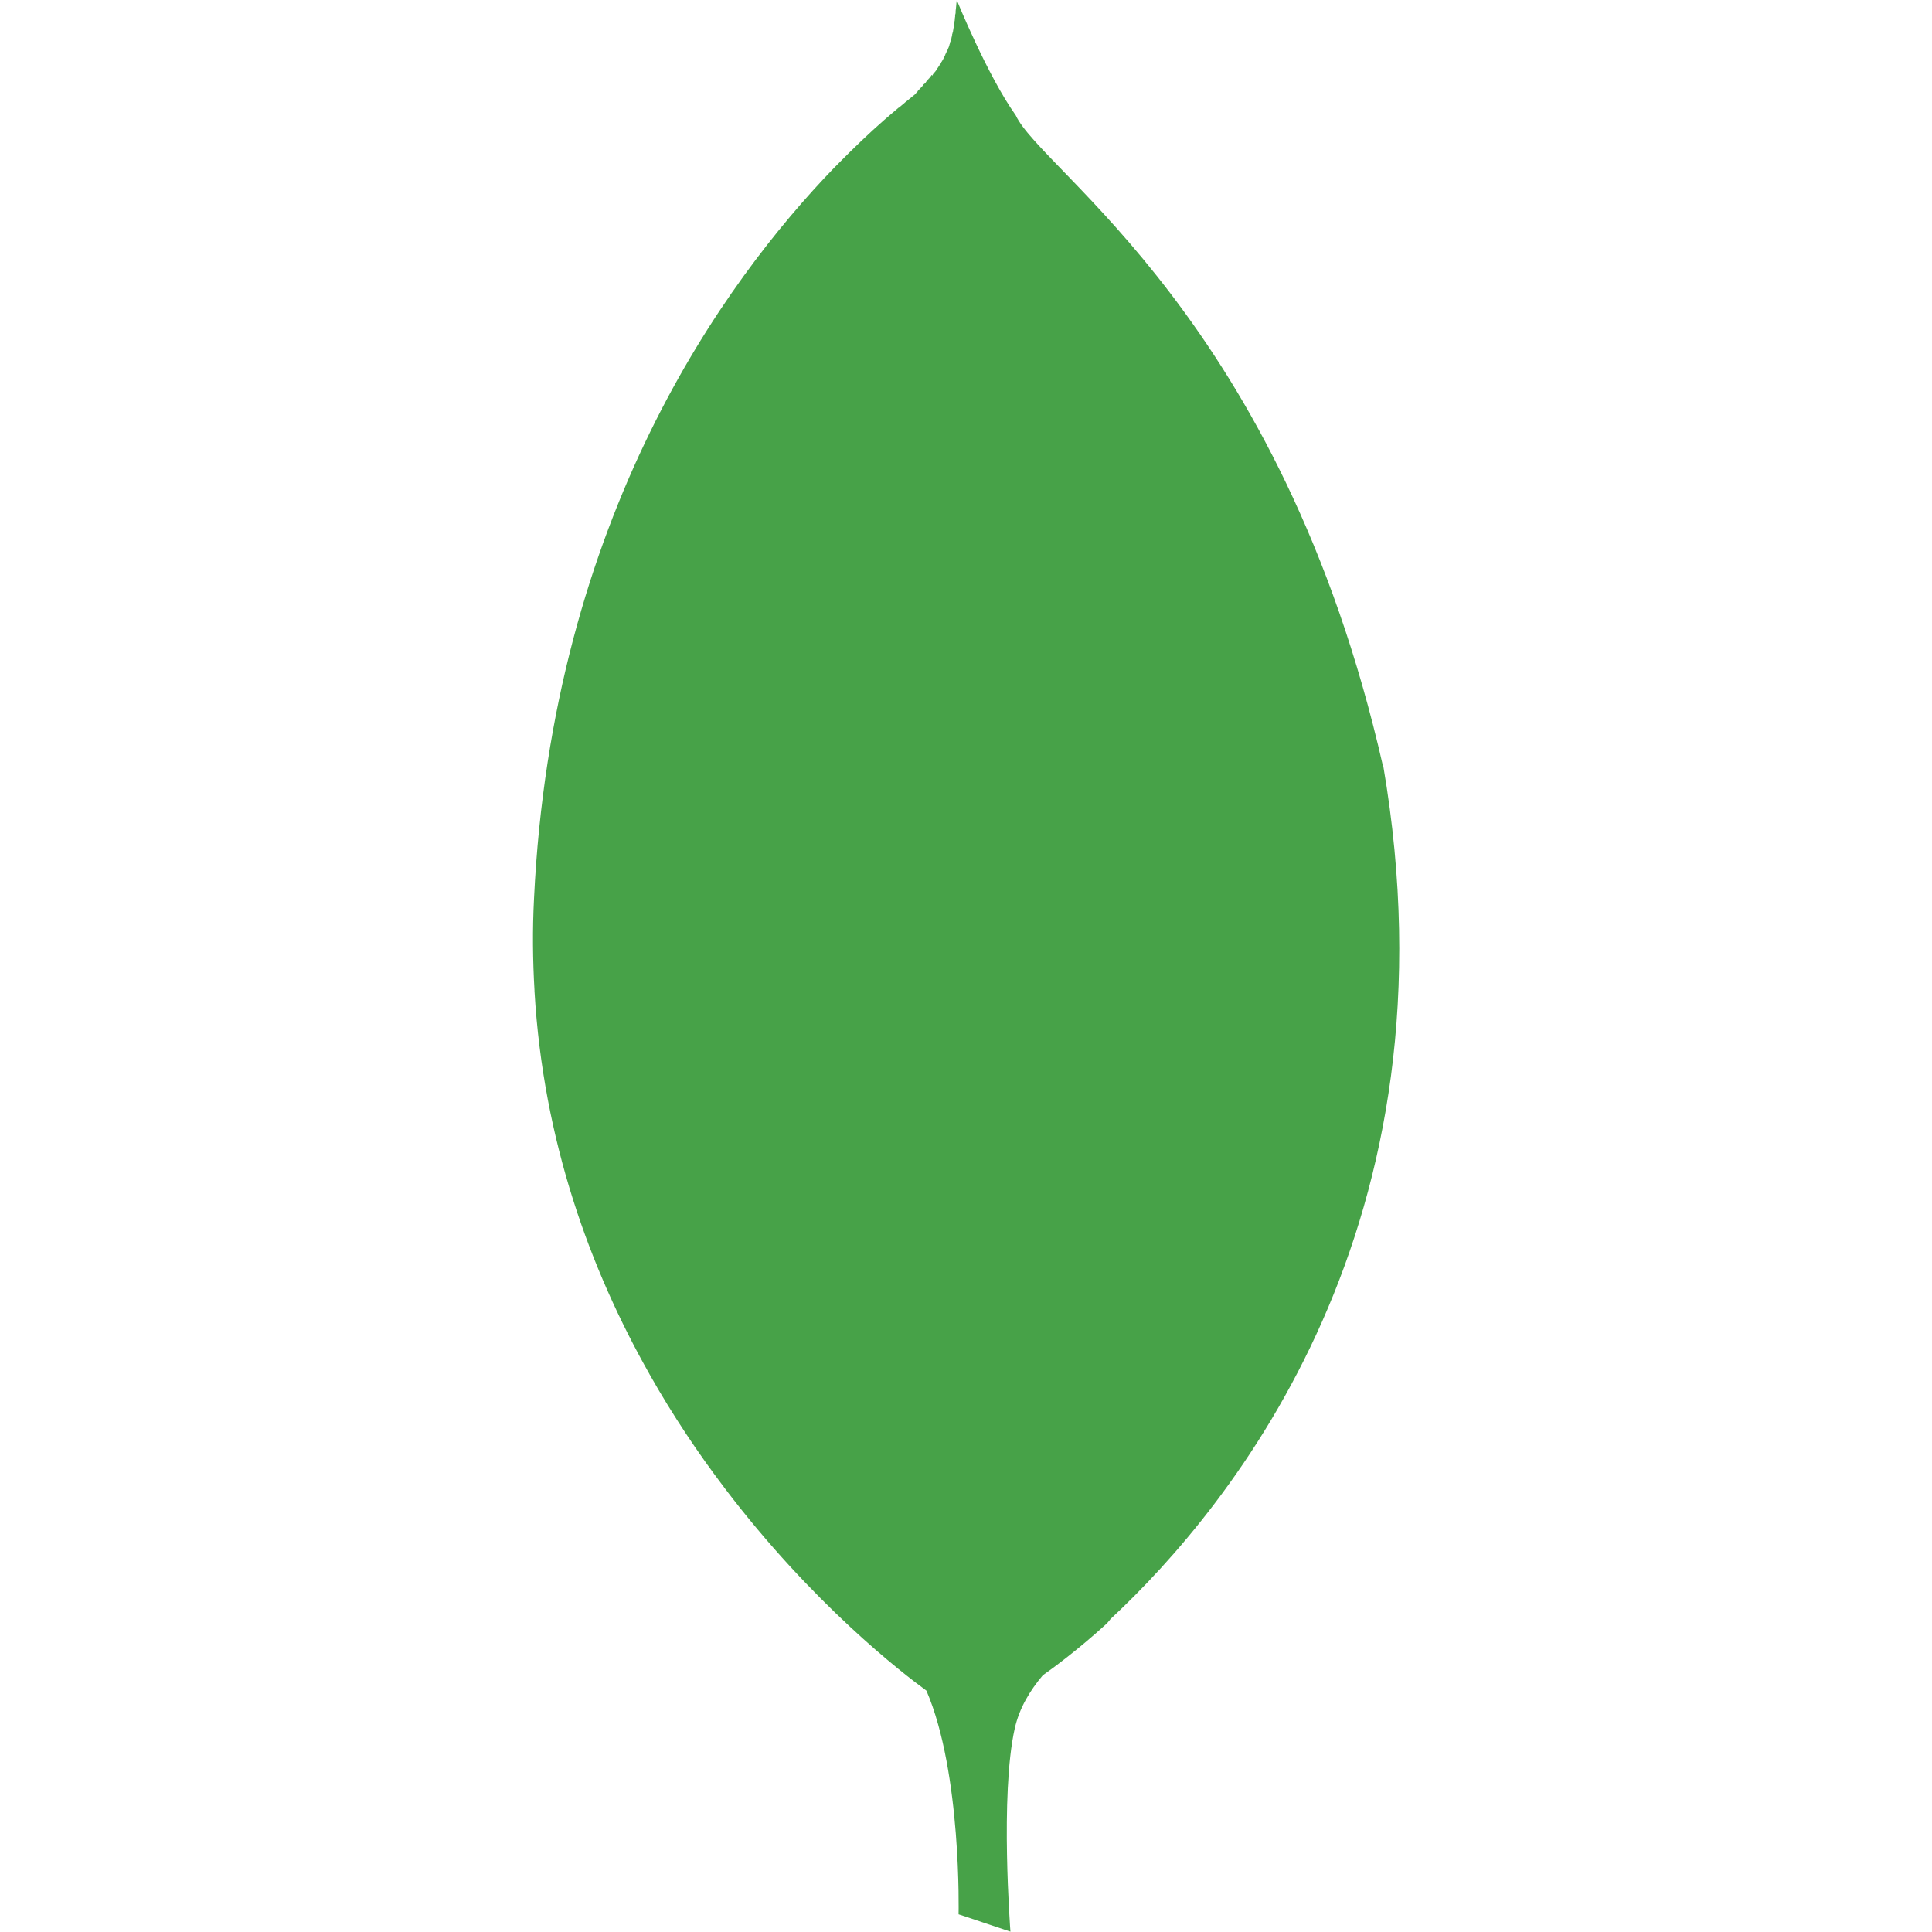
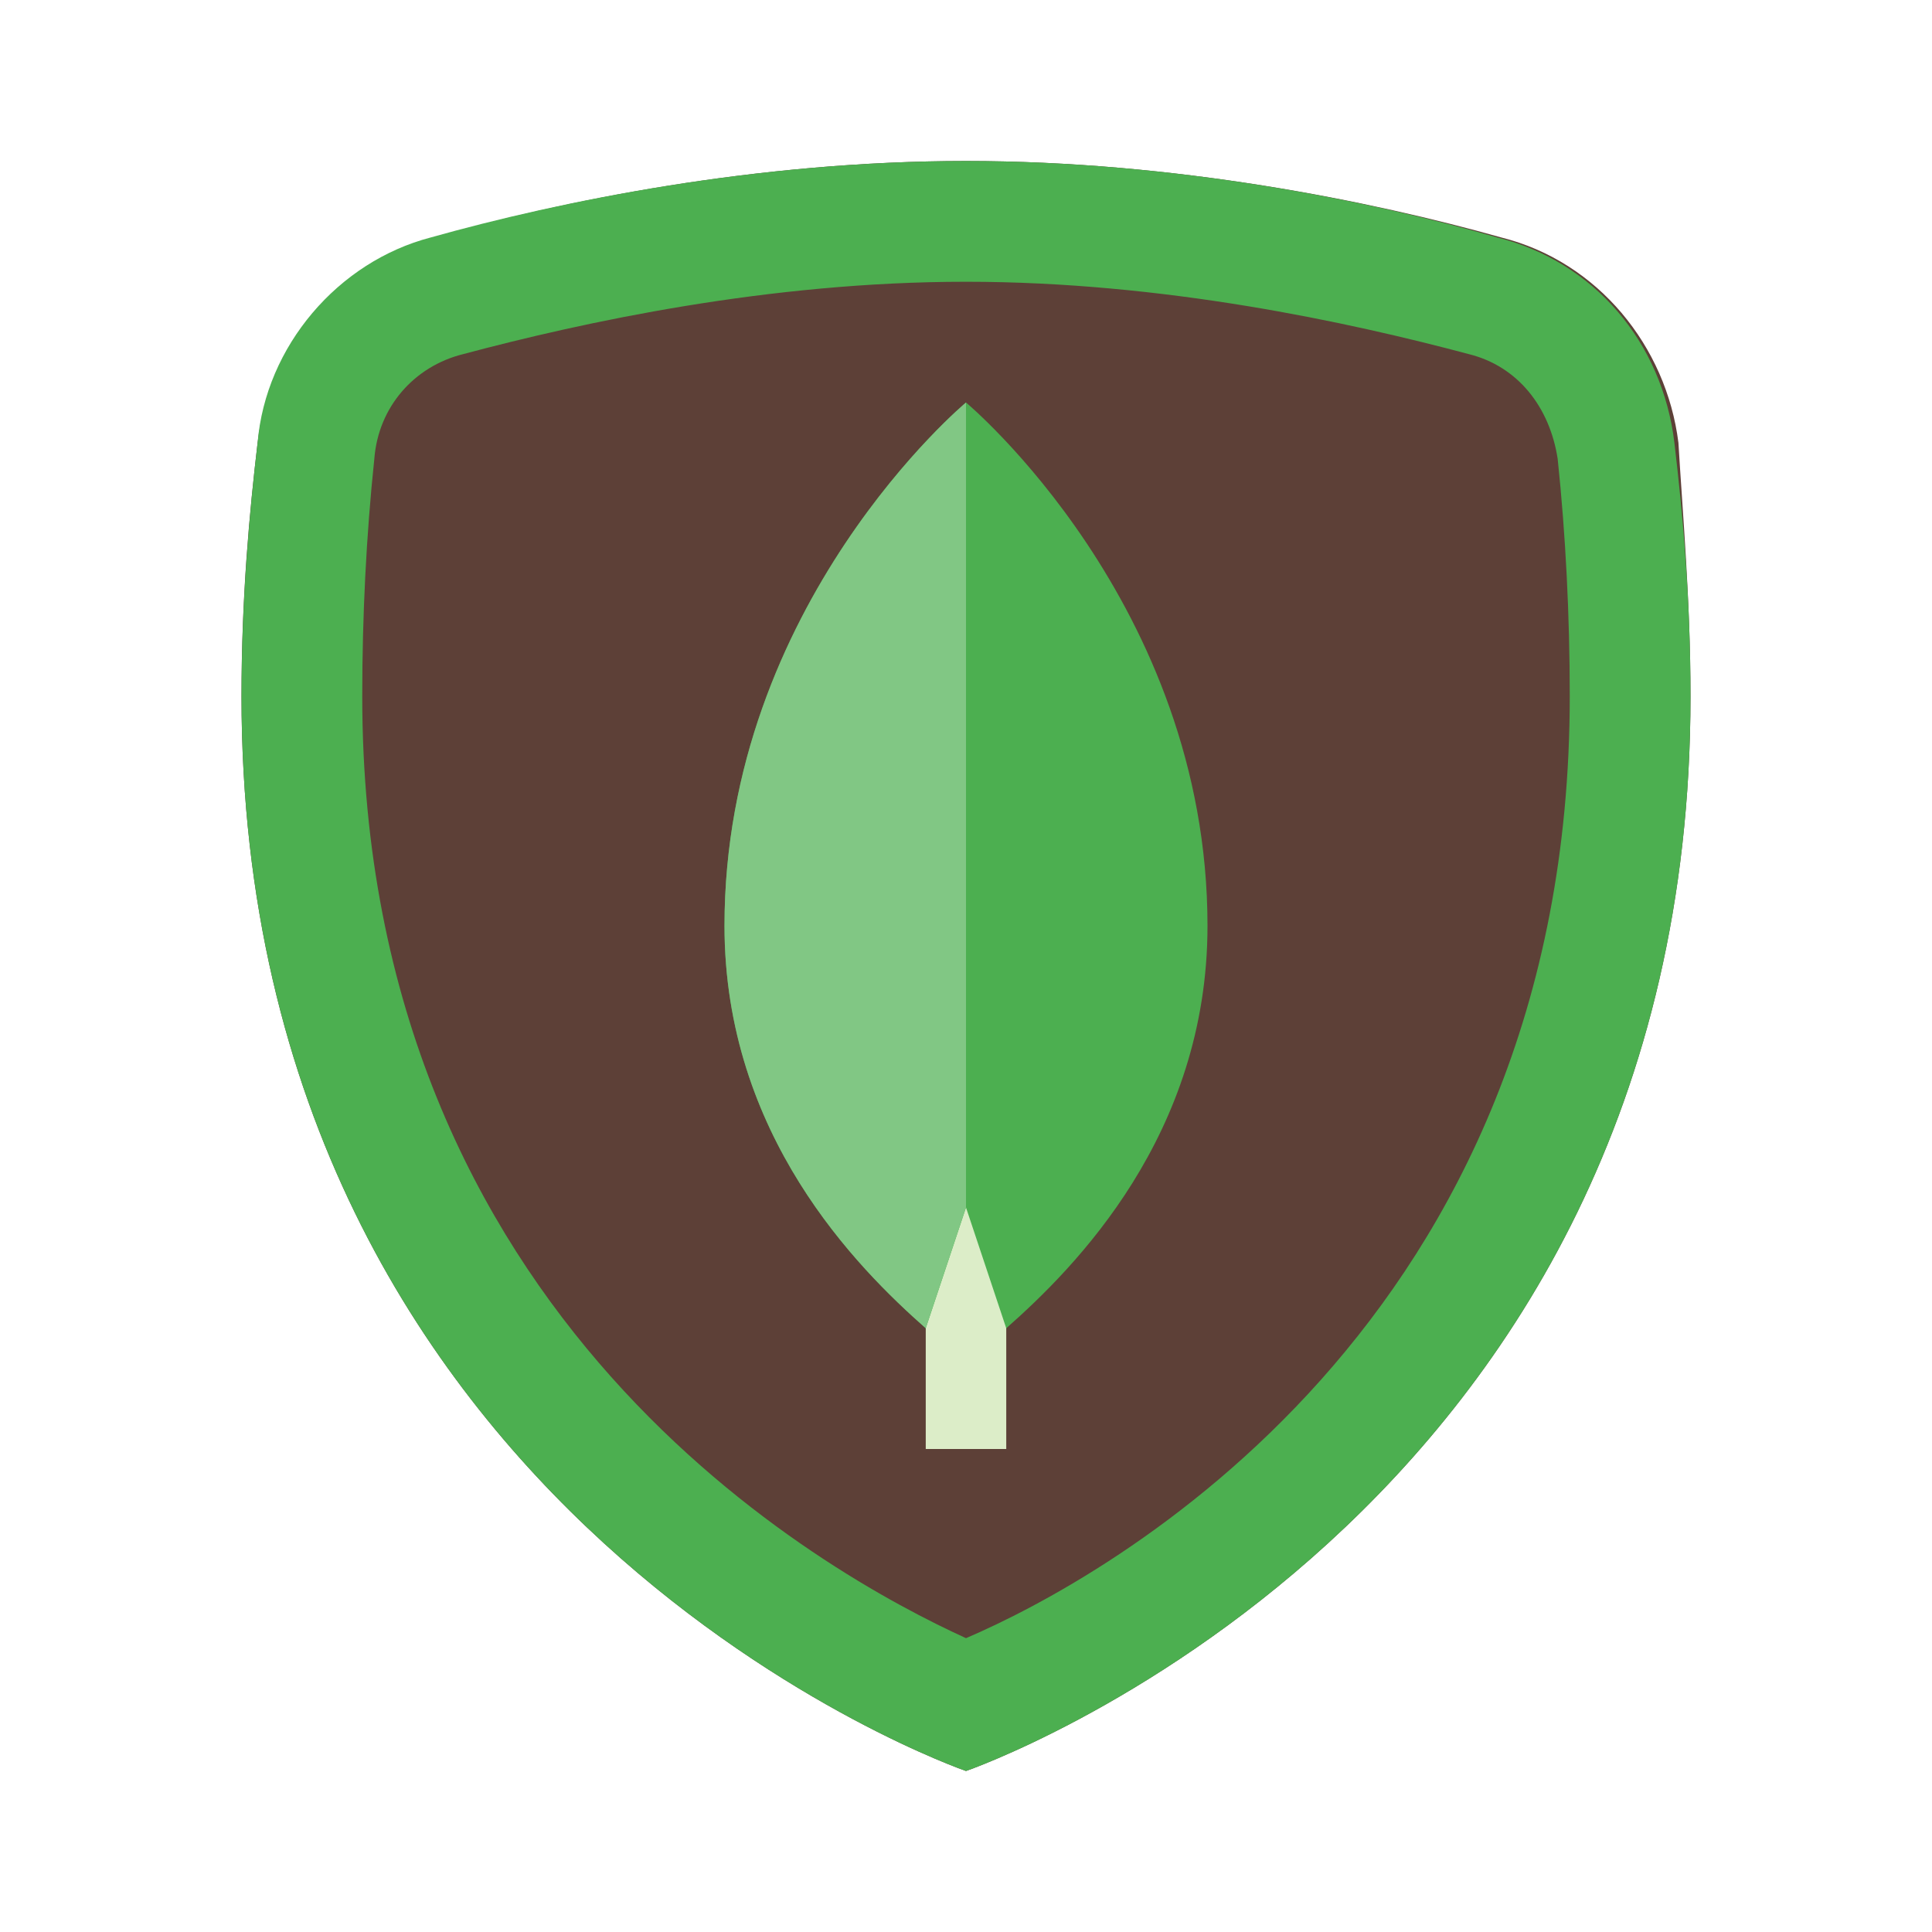
- <svg xmlns="http://www.w3.org/2000/svg" version="1.1" width="32" height="32" viewBox="0 0 32 32">
-   <path fill="#47a248" d="M22.907 12.691c-1.684-7.413-5.656-9.849-6.083-10.781-0.469-0.657-0.977-1.909-0.977-1.909-0.003 0.025-0.005 0.041-0.007 0.065v0.017h-0.001c-0.003 0.020-0.004 0.033-0.005 0.052v0.020h-0.003c0 0.013-0.003 0.024-0.003 0.035v0.035h-0.004c-0.001 0.011-0.001 0.024-0.004 0.033v0.028h-0.003c0 0.009 0 0.020-0.003 0.028v0.027h-0.003c0 0.013-0.001 0.029-0.003 0.043v0.003c-0.004 0.023-0.008 0.045-0.012 0.067v0.011h-0.003c-0.001 0.005-0.004 0.011-0.004 0.016v0.023h-0.004v0.029h-0.007v0.024h-0.007v0.028h-0.005v0.025h-0.005v0.023h-0.008v0.019h-0.005v0.024h-0.005v0.019h-0.007v0.017h-0.004v0.020h-0.005c-0.001 0.001-0.001 0.004-0.001 0.005v0.013h-0.004c-0.001 0.003-0.001 0.005-0.001 0.008v0.008h-0.003c-0.001 0.004-0.003 0.011-0.003 0.013-0.004 0.009-0.009 0.019-0.013 0.028v0.003c-0.003 0.003-0.005 0.007-0.007 0.009v0.011h-0.005v0.011h-0.007v0.011h-0.004v0.013h-0.008v0.019h-0.005v0.005h-0.005v0.011h-0.005v0.015h-0.005v0.011h-0.008v0.015h-0.005v0.011h-0.007v0.011h-0.004v0.013h-0.007v0.011h-0.005v0.008h-0.005v0.011h-0.008v0.012h-0.005v0.008h-0.007v0.011h-0.005v0.015h-0.007v0.005h-0.004v0.011h-0.008v0.005h-0.005v0.013h-0.005v0.005h-0.005v0.011h-0.007v0.008h-0.004l-0.003 0.005v0.005h-0.003c-0.001 0.003-0.003 0.003-0.003 0.005v0.001h-0.001c-0.001 0.004-0.003 0.007-0.005 0.009v0.004h-0.001c-0.007 0.008-0.011 0.016-0.016 0.024v0.001c-0.003 0.003-0.009 0.008-0.012 0.013v0.003h-0.001c-0.001 0.001-0.004 0.003-0.004 0.004v0.004h-0.003l-0.004 0.004v0.001h-0.001c0 0.001-0.003 0.003-0.004 0.005v0.005h-0.004l-0.003 0.003v0.003h-0.003c0 0.003-0.003 0.003-0.003 0.004v0.004h-0.005c0 0.001-0.001 0.003-0.003 0.004v0.008h-0.004v0.005h-0.005v0.008h-0.005v0.011h-0.007v-0.011h-0.007v0.005h-0.005v0.008h-0.007v0.011h-0.007v0.005h-0.005v0.008h-0.005v0.005h-0.005v0.011h-0.008v0.005h-0.005v0.008h-0.007v0.005h-0.005v0.007h-0.007v0.013h-0.003v0.005h-0.008v0.007h-0.005v0.003h-0.005v0.005h-0.007v0.013h-0.005v0.005h-0.007v0.005h-0.005v0.008h-0.007v0.005h-0.007v0.005h-0.005v0.005h-0.005v0.013h-0.005v0.007h-0.008v0.005h-0.005v0.005h-0.007v0.008h-0.005v0.005h-0.007v0.009h-0.005v0.005h-0.008v0.008h-0.003v0.005h-0.005v0.005h-0.007v0.005h-0.005v0.008h-0.007v0.005h-0.004c-0.001 0.001-0.001 0.003-0.001 0.003v0.003h-0.003l-0.005 0.005c0 0-0.003 0.003-0.005 0.004v0.008h-0.005v0.007h-0.005v0.005h-0.005v0.005h-0.004l-0.004 0.004v0.004h-0.003l-0.003 0.003v0.004h-0.003c-0.007 0.008-0.009 0.013-0.019 0.021-0.003 0.003-0.011 0.009-0.016 0.013-0.016 0.011-0.036 0.028-0.052 0.043-0.011 0.007-0.021 0.016-0.029 0.023v0.001h-0.001c-0.021 0.017-0.041 0.033-0.065 0.052v0.001c-0.032 0.027-0.063 0.052-0.099 0.083v-0.001h-0.003c-0.076 0.063-0.156 0.133-0.248 0.212v0.001h-0.001c-0.225 0.197-0.493 0.451-0.793 0.757l-0.025 0.025c-1.813 1.876-4.671 5.785-4.972 12.103-0.027 0.523-0.021 1.031 0.008 1.525v0.012c0.145 2.489 0.927 4.615 1.904 6.341v0.001c0.389 0.688 0.809 1.313 1.235 1.873v0.001c1.469 1.94 2.969 3.089 3.352 3.368 0.588 1.364 0.533 3.705 0.533 3.705l0.859 0.287c0 0-0.175-2.268 0.071-3.363 0.076-0.343 0.256-0.635 0.465-0.883 0.141-0.1 0.56-0.401 1.063-0.86 0.024-0.025 0.037-0.048 0.059-0.072 2.028-1.891 5.816-6.547 4.517-14.132z" />
+ <svg xmlns="http://www.w3.org/2000/svg" width="48" height="48" viewBox="0 0 48 48">
+   <path fill="#5d4037" d="M42,17.3C42,37.8,24,44,24,44S6,37.8,6,17.3c0-2.5,0.2-4.6,0.4-6.3c0.3-2.5,2-4.5,4.4-5.1 C13.9,5,18.8,4,24,4s10.1,1,13.3,1.9c2.4,0.6,4.1,2.7,4.4,5.1C41.8,12.7,42,14.9,42,17.3z" />
+   <path fill="#4caf50" d="M24,7c4.9,0,9.5,1,12.5,1.8c1.2,0.3,2,1.3,2.2,2.6c0.2,1.9,0.3,3.9,0.3,5.9c0,15.6-11.5,21.9-15,23.4 c-3.5-1.6-15-7.9-15-23.4c0-2,0.1-4,0.3-5.9c0.1-1.3,1-2.3,2.2-2.6C14.5,8,19.1,7,24,7 M24,4c-5.2,0-10.1,1-13.3,1.9 C8.4,6.5,6.6,8.6,6.4,11C6.2,12.7,6,14.9,6,17.3C6,37.8,24,44,24,44s18-6.2,18-26.7c0-2.5-0.2-4.6-0.4-6.3c-0.3-2.5-2-4.5-4.4-5.1 C34.1,5,29.2,4,24,4L24,4z" />
+   <path fill="#dcedc8" d="M23 28H25V36H23z" />
+   <path fill="#4caf50" d="M24,10c0,0-6,5-6,13c0,5.2,3.3,8.5,5,10l1-3l1,3c1.7-1.5,5-4.8,5-10C30,15,24,10,24,10z" />
+   <path fill="#81c784" d="M24,10c0,0-6,5-6,13c0,5.2,3.3,8.5,5,10l1-3V10z" />
</svg>
